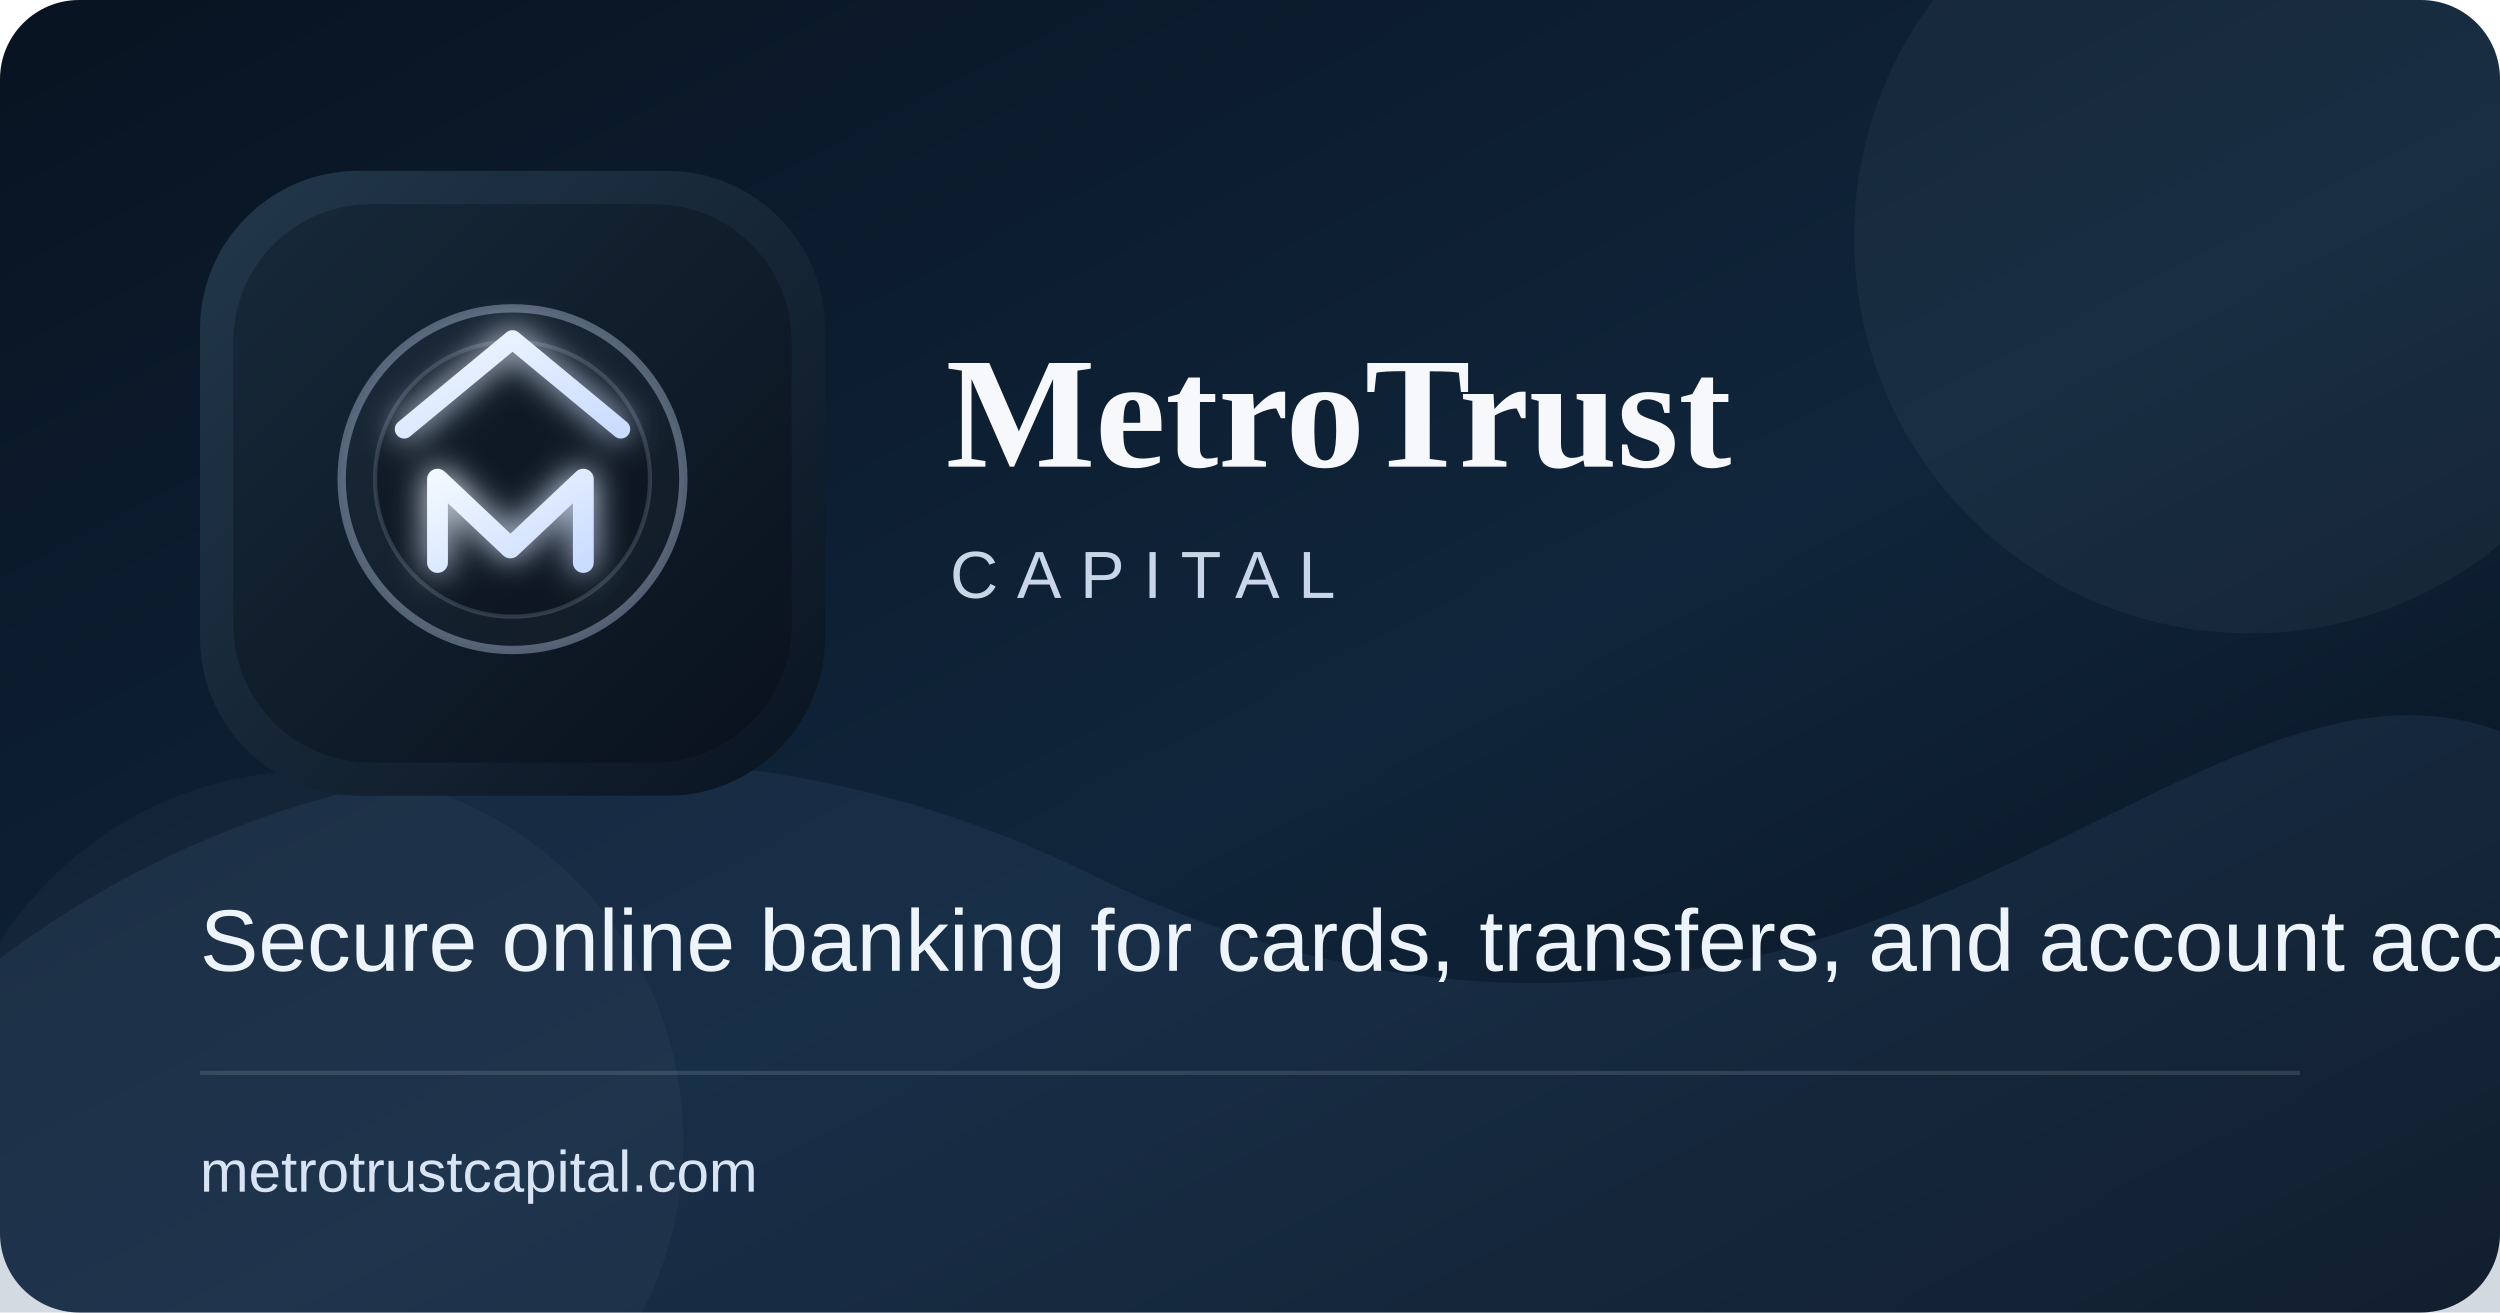
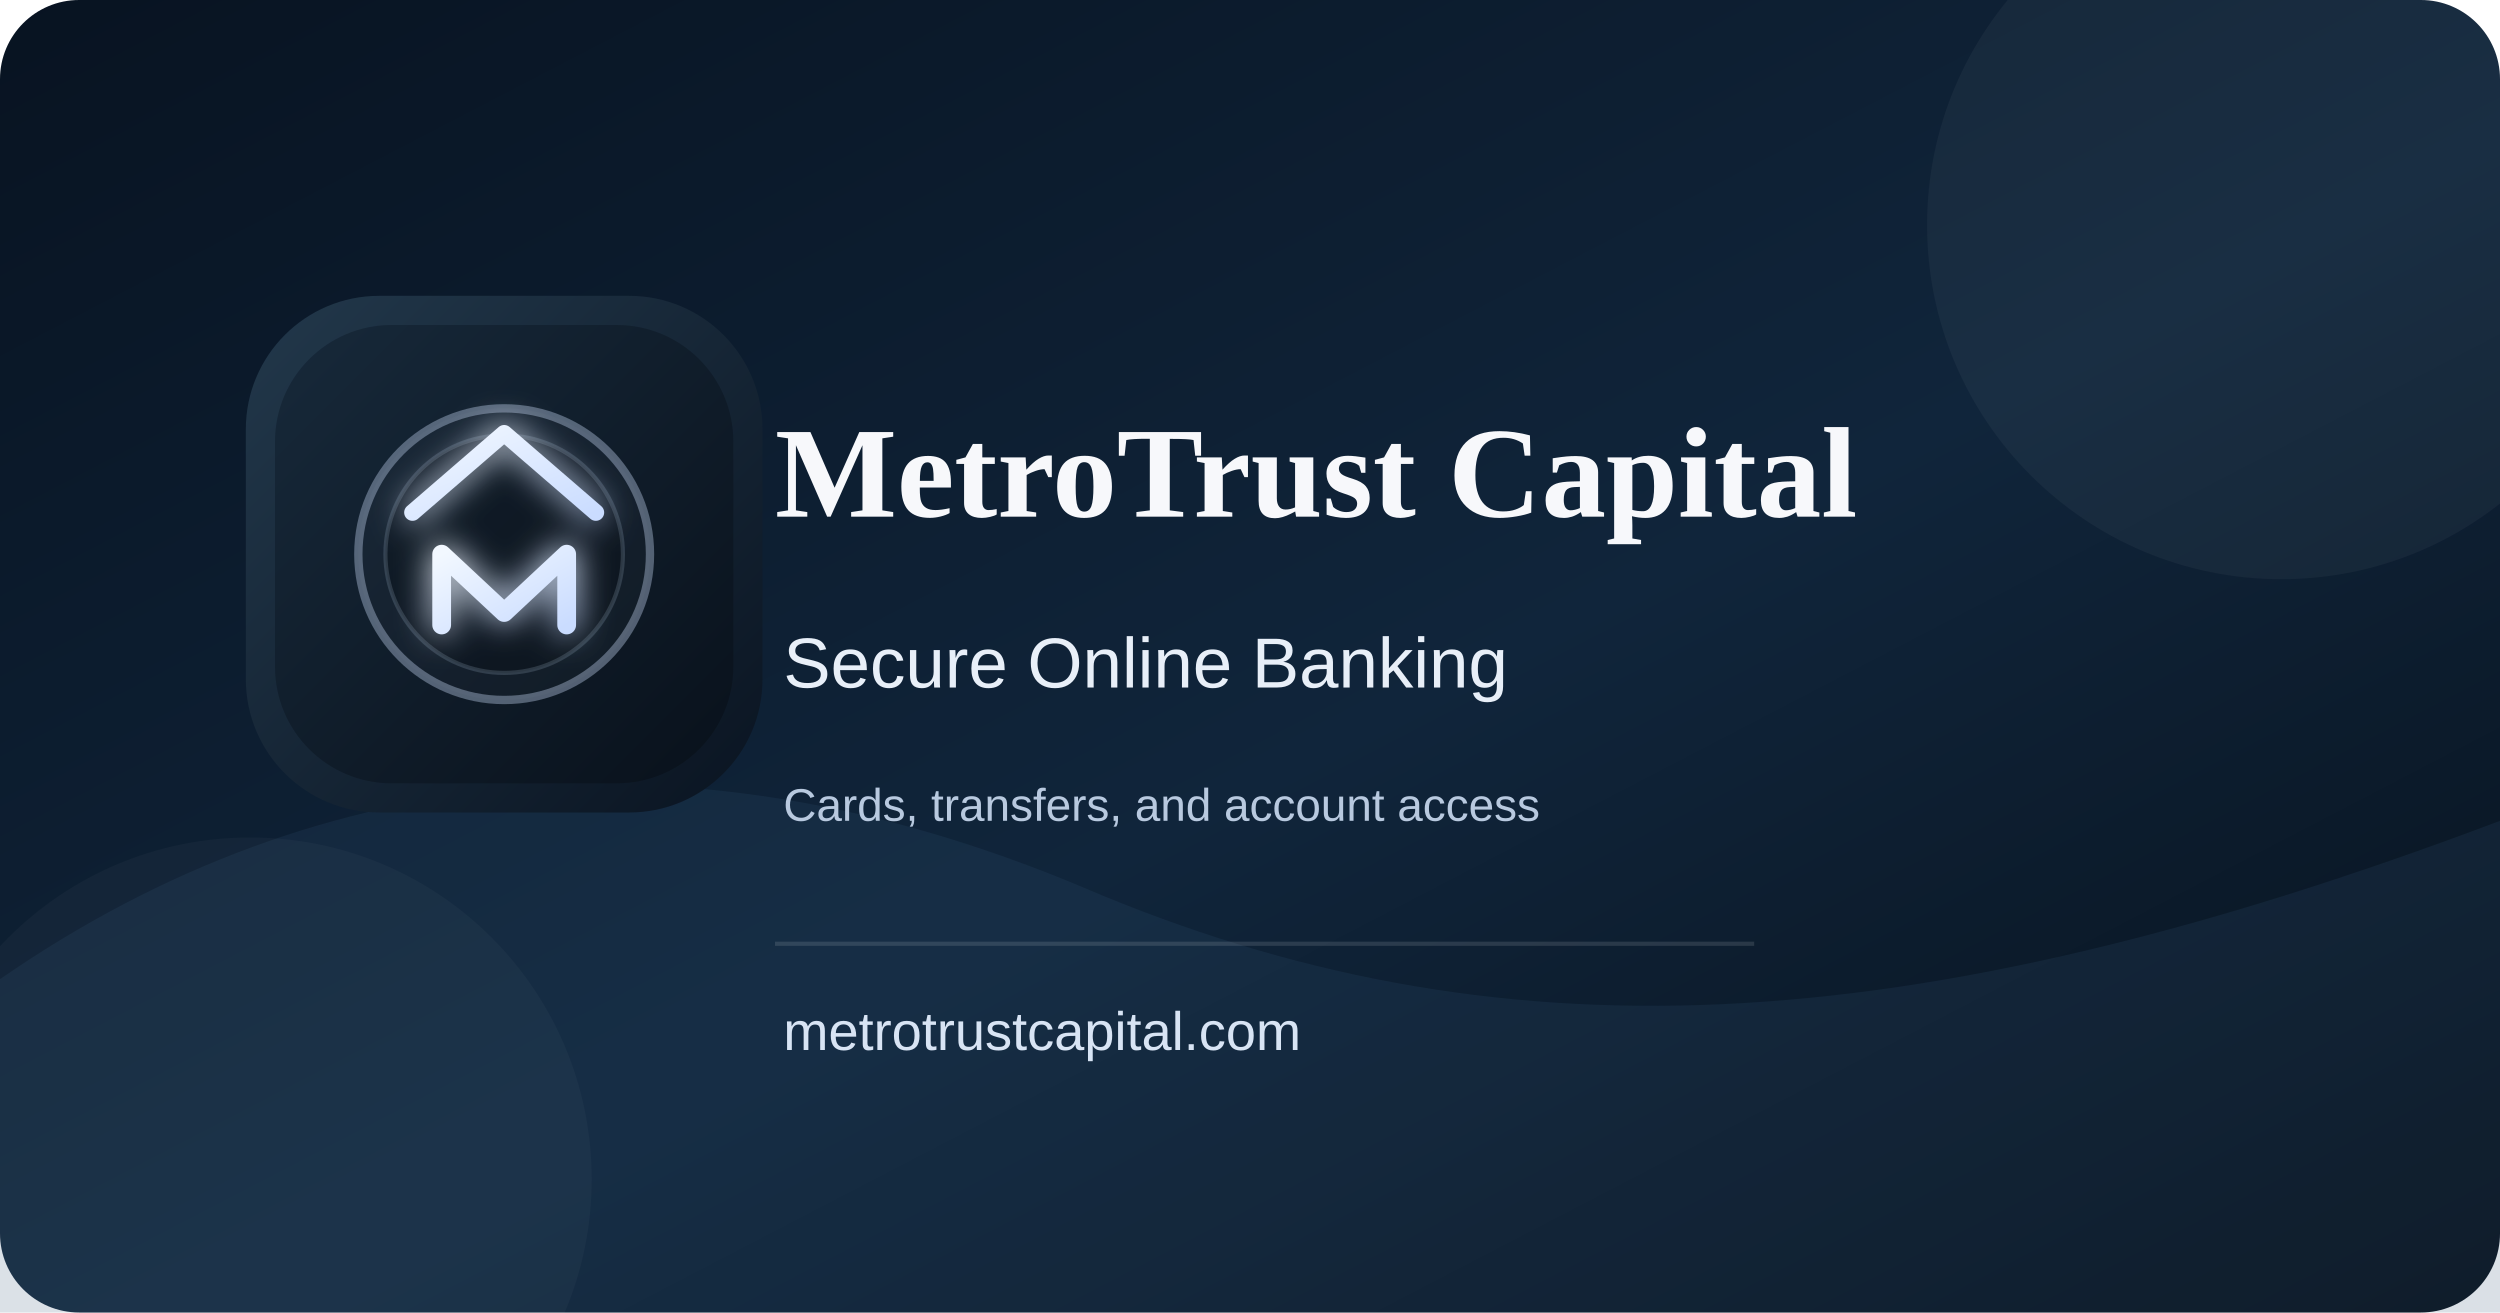
- <svg xmlns="http://www.w3.org/2000/svg" viewBox="0 0 1200 630" role="img" aria-labelledby="title desc">
+ <svg xmlns="http://www.w3.org/2000/svg" width="1200" height="630" viewBox="0 0 1200 630" role="img" aria-labelledby="title desc">
  <defs>
    <linearGradient id="bg" x1="0%" y1="0%" x2="100%" y2="100%">
      <stop offset="0%" stop-color="#081321" />
      <stop offset="55%" stop-color="#10253b" />
      <stop offset="100%" stop-color="#07101a" />
    </linearGradient>
    <linearGradient id="iconOuter" x1="0%" y1="0%" x2="100%" y2="100%">
      <stop offset="0%" stop-color="#22384b" />
      <stop offset="100%" stop-color="#0a1421" />
    </linearGradient>
    <linearGradient id="iconInner" x1="0%" y1="0%" x2="100%" y2="100%">
      <stop offset="0%" stop-color="#17293a" />
      <stop offset="100%" stop-color="#09111b" />
    </linearGradient>
    <linearGradient id="glowStroke" x1="0%" y1="0%" x2="100%" y2="100%">
      <stop offset="0%" stop-color="#f2f8ff" />
      <stop offset="100%" stop-color="#cadcff" />
    </linearGradient>
    <filter id="iconGlow" x="-30%" y="-30%" width="160%" height="160%">
      <feGaussianBlur stdDeviation="8" result="blur" />
      <feMerge>
        <feMergeNode in="blur" />
        <feMergeNode in="SourceGraphic" />
      </feMerge>
    </filter>
  </defs>
  <rect width="1200" height="630" fill="url(#bg)" rx="38" />
-   <path d="M0 460c160-120 365-118 520-42 154 76 285 62 398 17 112-45 198-115 282-84v279H0Z" fill="rgba(55,85,121,0.22)" />
-   <circle cx="1080" cy="114" r="190" fill="rgba(255,255,255,0.04)" />
-   <circle cx="150" cy="548" r="178" fill="rgba(255,255,255,0.03)" />
-   <rect x="96" y="82" width="300" height="300" rx="76" fill="url(#iconOuter)" />
-   <rect x="112" y="98" width="268" height="268" rx="66" fill="url(#iconInner)" />
-   <circle cx="246" cy="230" r="82" fill="rgba(255,255,255,0.02)" stroke="rgba(188,206,232,0.4)" stroke-width="4" />
-   <circle cx="246" cy="230" r="66" fill="rgba(3,10,17,0.34)" stroke="rgba(188,206,232,0.18)" stroke-width="2" />
+   <path d="M0 470c156-108 335-122 520-44 197 84 394 76 680-32v236H0Z" fill="rgba(55,85,121,0.18)" />
+   <circle cx="1095" cy="108" r="170" fill="rgba(255,255,255,0.04)" />
+   <circle cx="120" cy="566" r="164" fill="rgba(255,255,255,0.03)" />
+   <rect x="118" y="142" width="248" height="248" rx="64" fill="url(#iconOuter)" />
+   <rect x="132" y="156" width="220" height="220" rx="56" fill="url(#iconInner)" />
+   <circle cx="242" cy="266" r="70" fill="rgba(255,255,255,0.02)" stroke="rgba(188,206,232,0.4)" stroke-width="4" />
+   <circle cx="242" cy="266" r="57" fill="rgba(3,10,17,0.34)" stroke="rgba(188,206,232,0.18)" stroke-width="2" />
  <g filter="url(#iconGlow)" fill="none" stroke="url(#glowStroke)" stroke-linecap="round" stroke-linejoin="round">
-     <path d="M194 206 246 163 298 206" stroke-width="9" />
-     <path d="M210 270v-40l35 33 35-33v40" stroke-width="10" />
+     <path d="M198 246 242 208 286 246" stroke-width="8" />
+     <path d="M212 300v-34l30 28 30-28v34" stroke-width="9" />
  </g>
-   <text x="454" y="224" fill="#f7f8fb" font-family="Georgia, 'Times New Roman', serif" font-size="76" font-weight="700">MetroTrust</text>
-   <text x="456" y="287" fill="#c9d6e8" font-family="Arial, Helvetica, sans-serif" font-size="32" letter-spacing="9">CAPITAL</text>
-   <text x="96" y="466" fill="#eef4fb" font-family="Arial, Helvetica, sans-serif" font-size="42">Secure online banking for cards, transfers, and account access.</text>
-   <rect x="96" y="514" width="1008" height="2" fill="rgba(255,255,255,0.12)" />
-   <text x="96" y="572" fill="#d8e4f4" font-family="Arial, Helvetica, sans-serif" font-size="28">metrotrustcapital.com</text>
+   <text x="372" y="248" fill="#f7f8fb" font-family="Georgia, 'Times New Roman', serif" font-size="62" font-weight="700">MetroTrust Capital</text>
+   <text x="376" y="330" fill="#e8eff8" font-family="Arial, Helvetica, sans-serif" font-size="34">Secure Online Banking</text>
+   <text x="376" y="394" fill="#b8c9df" font-family="Arial, Helvetica, sans-serif" font-size="22">Cards, transfers, and account access</text>
+   <rect x="372" y="452" width="470" height="2" fill="rgba(255,255,255,0.12)" />
+   <text x="376" y="504" fill="#d8e4f4" font-family="Arial, Helvetica, sans-serif" font-size="26">metrotrustcapital.com</text>
</svg>
